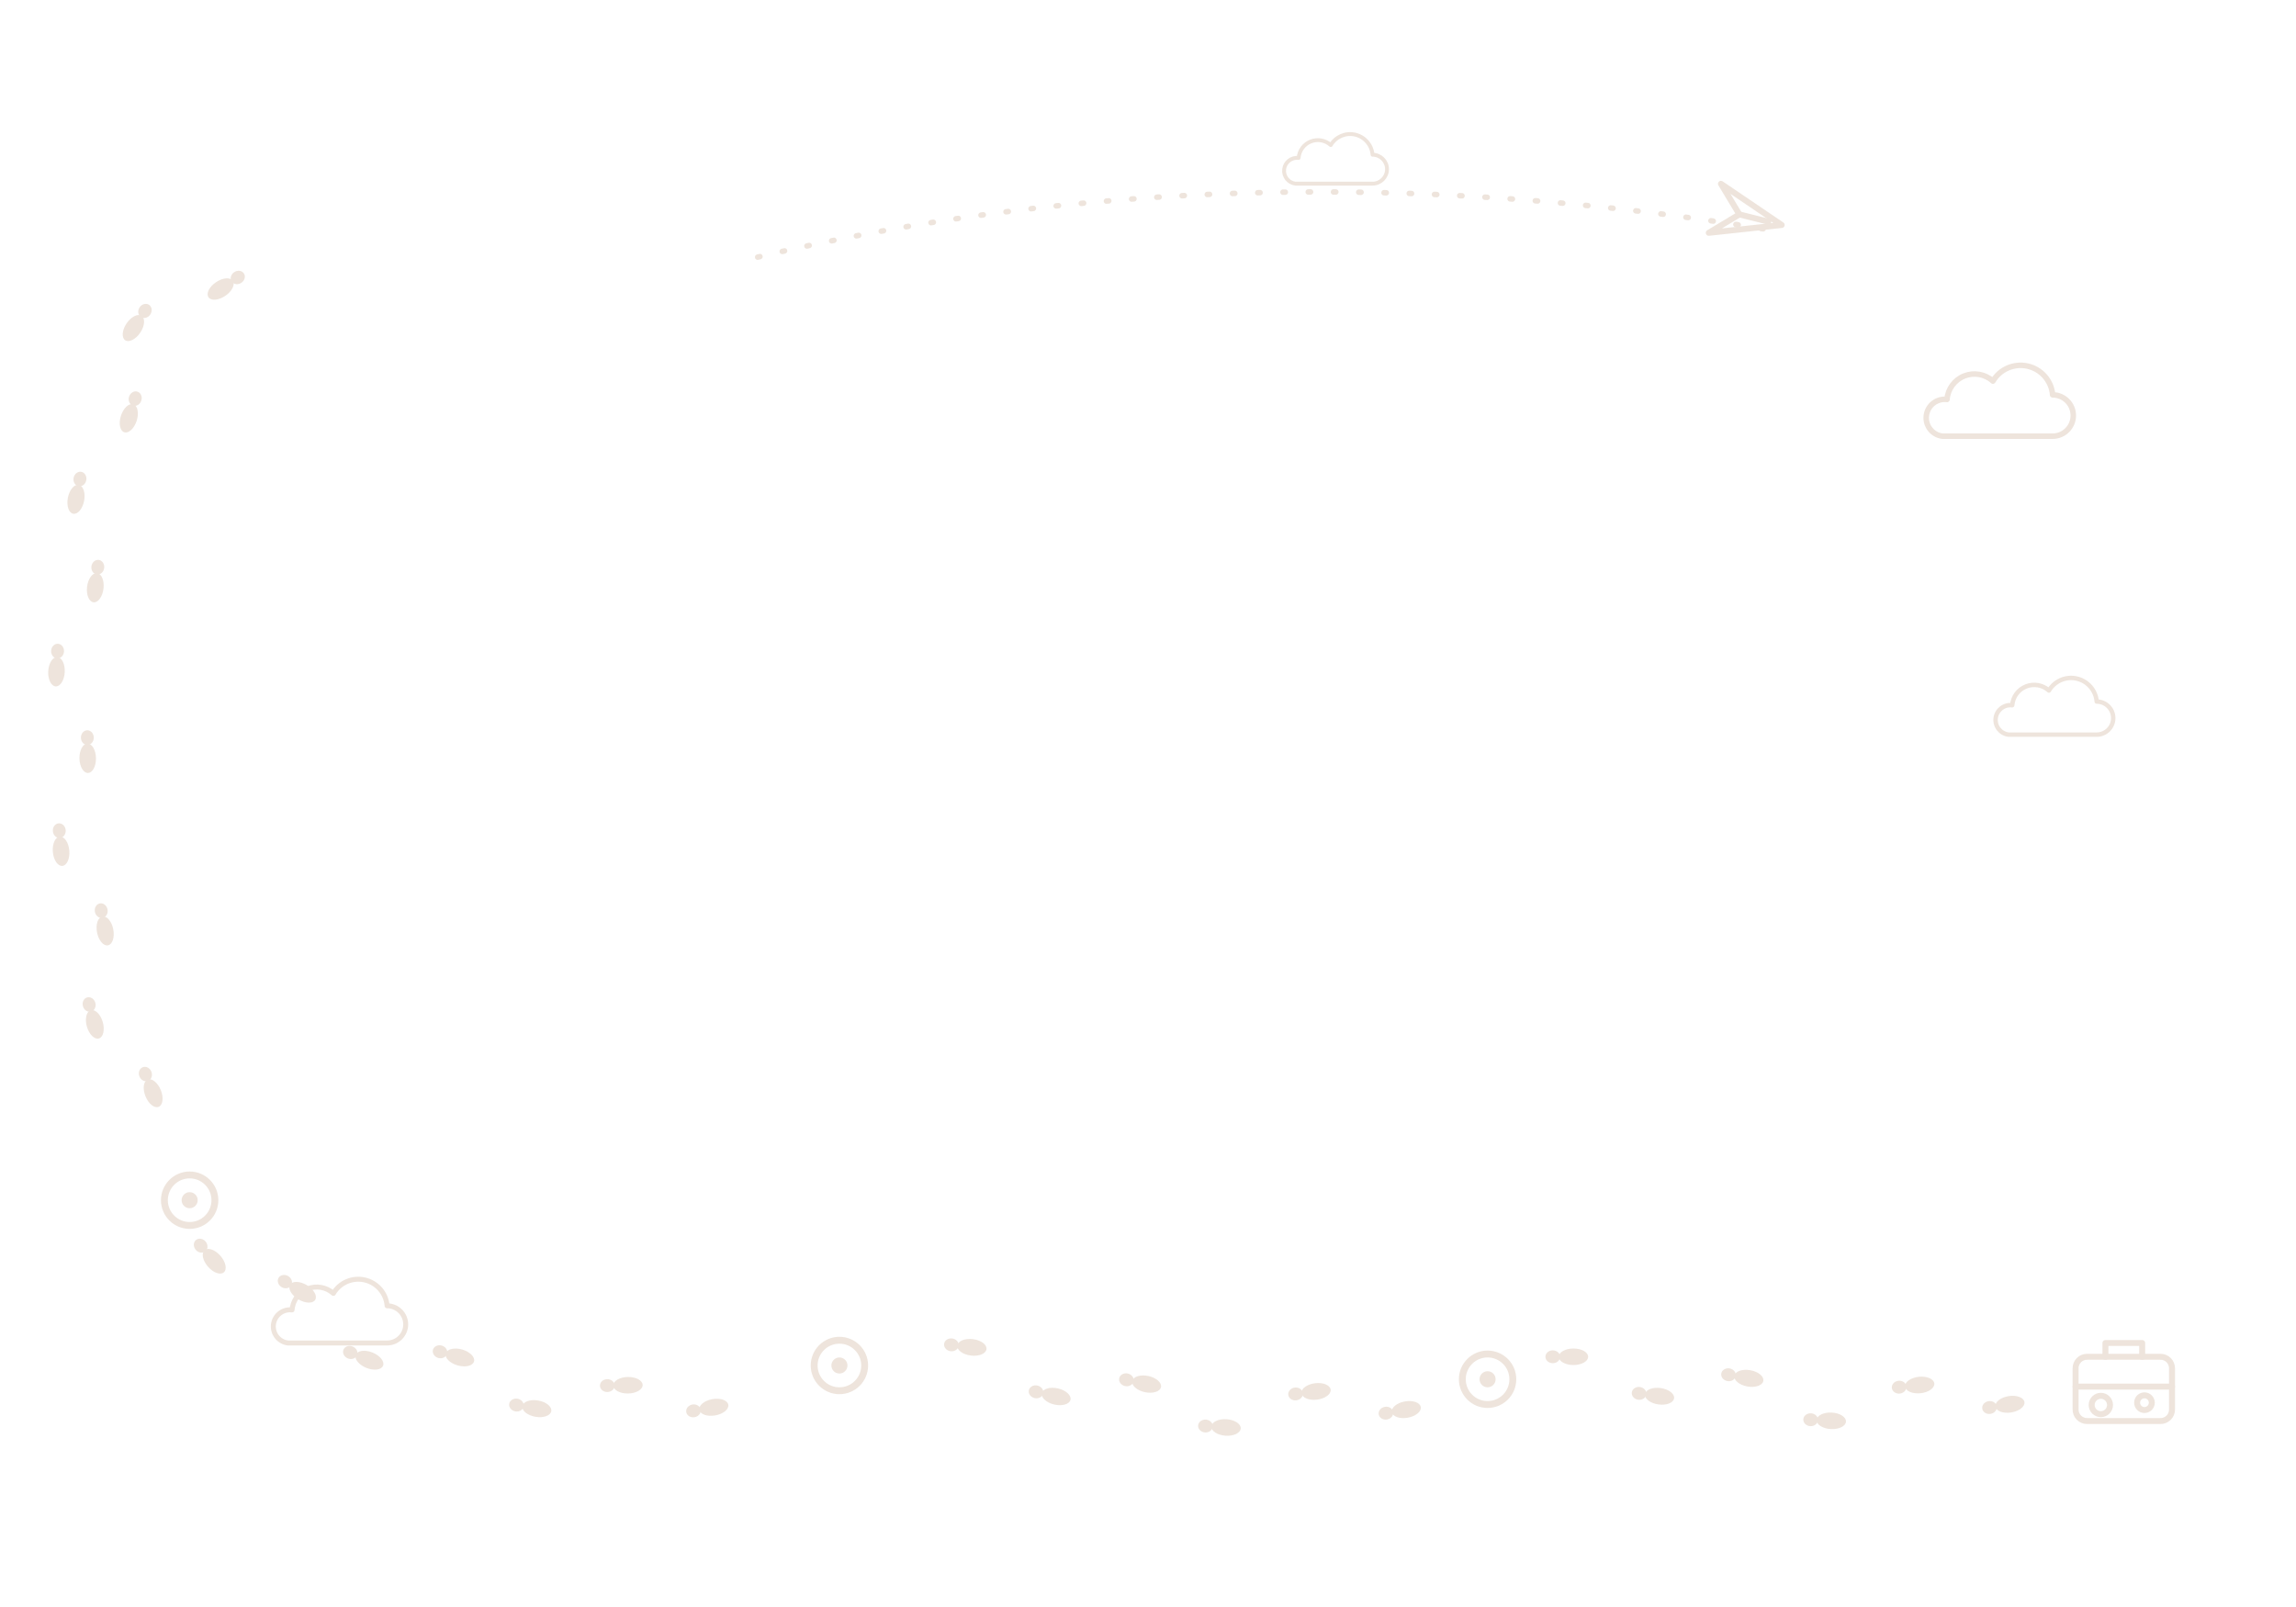
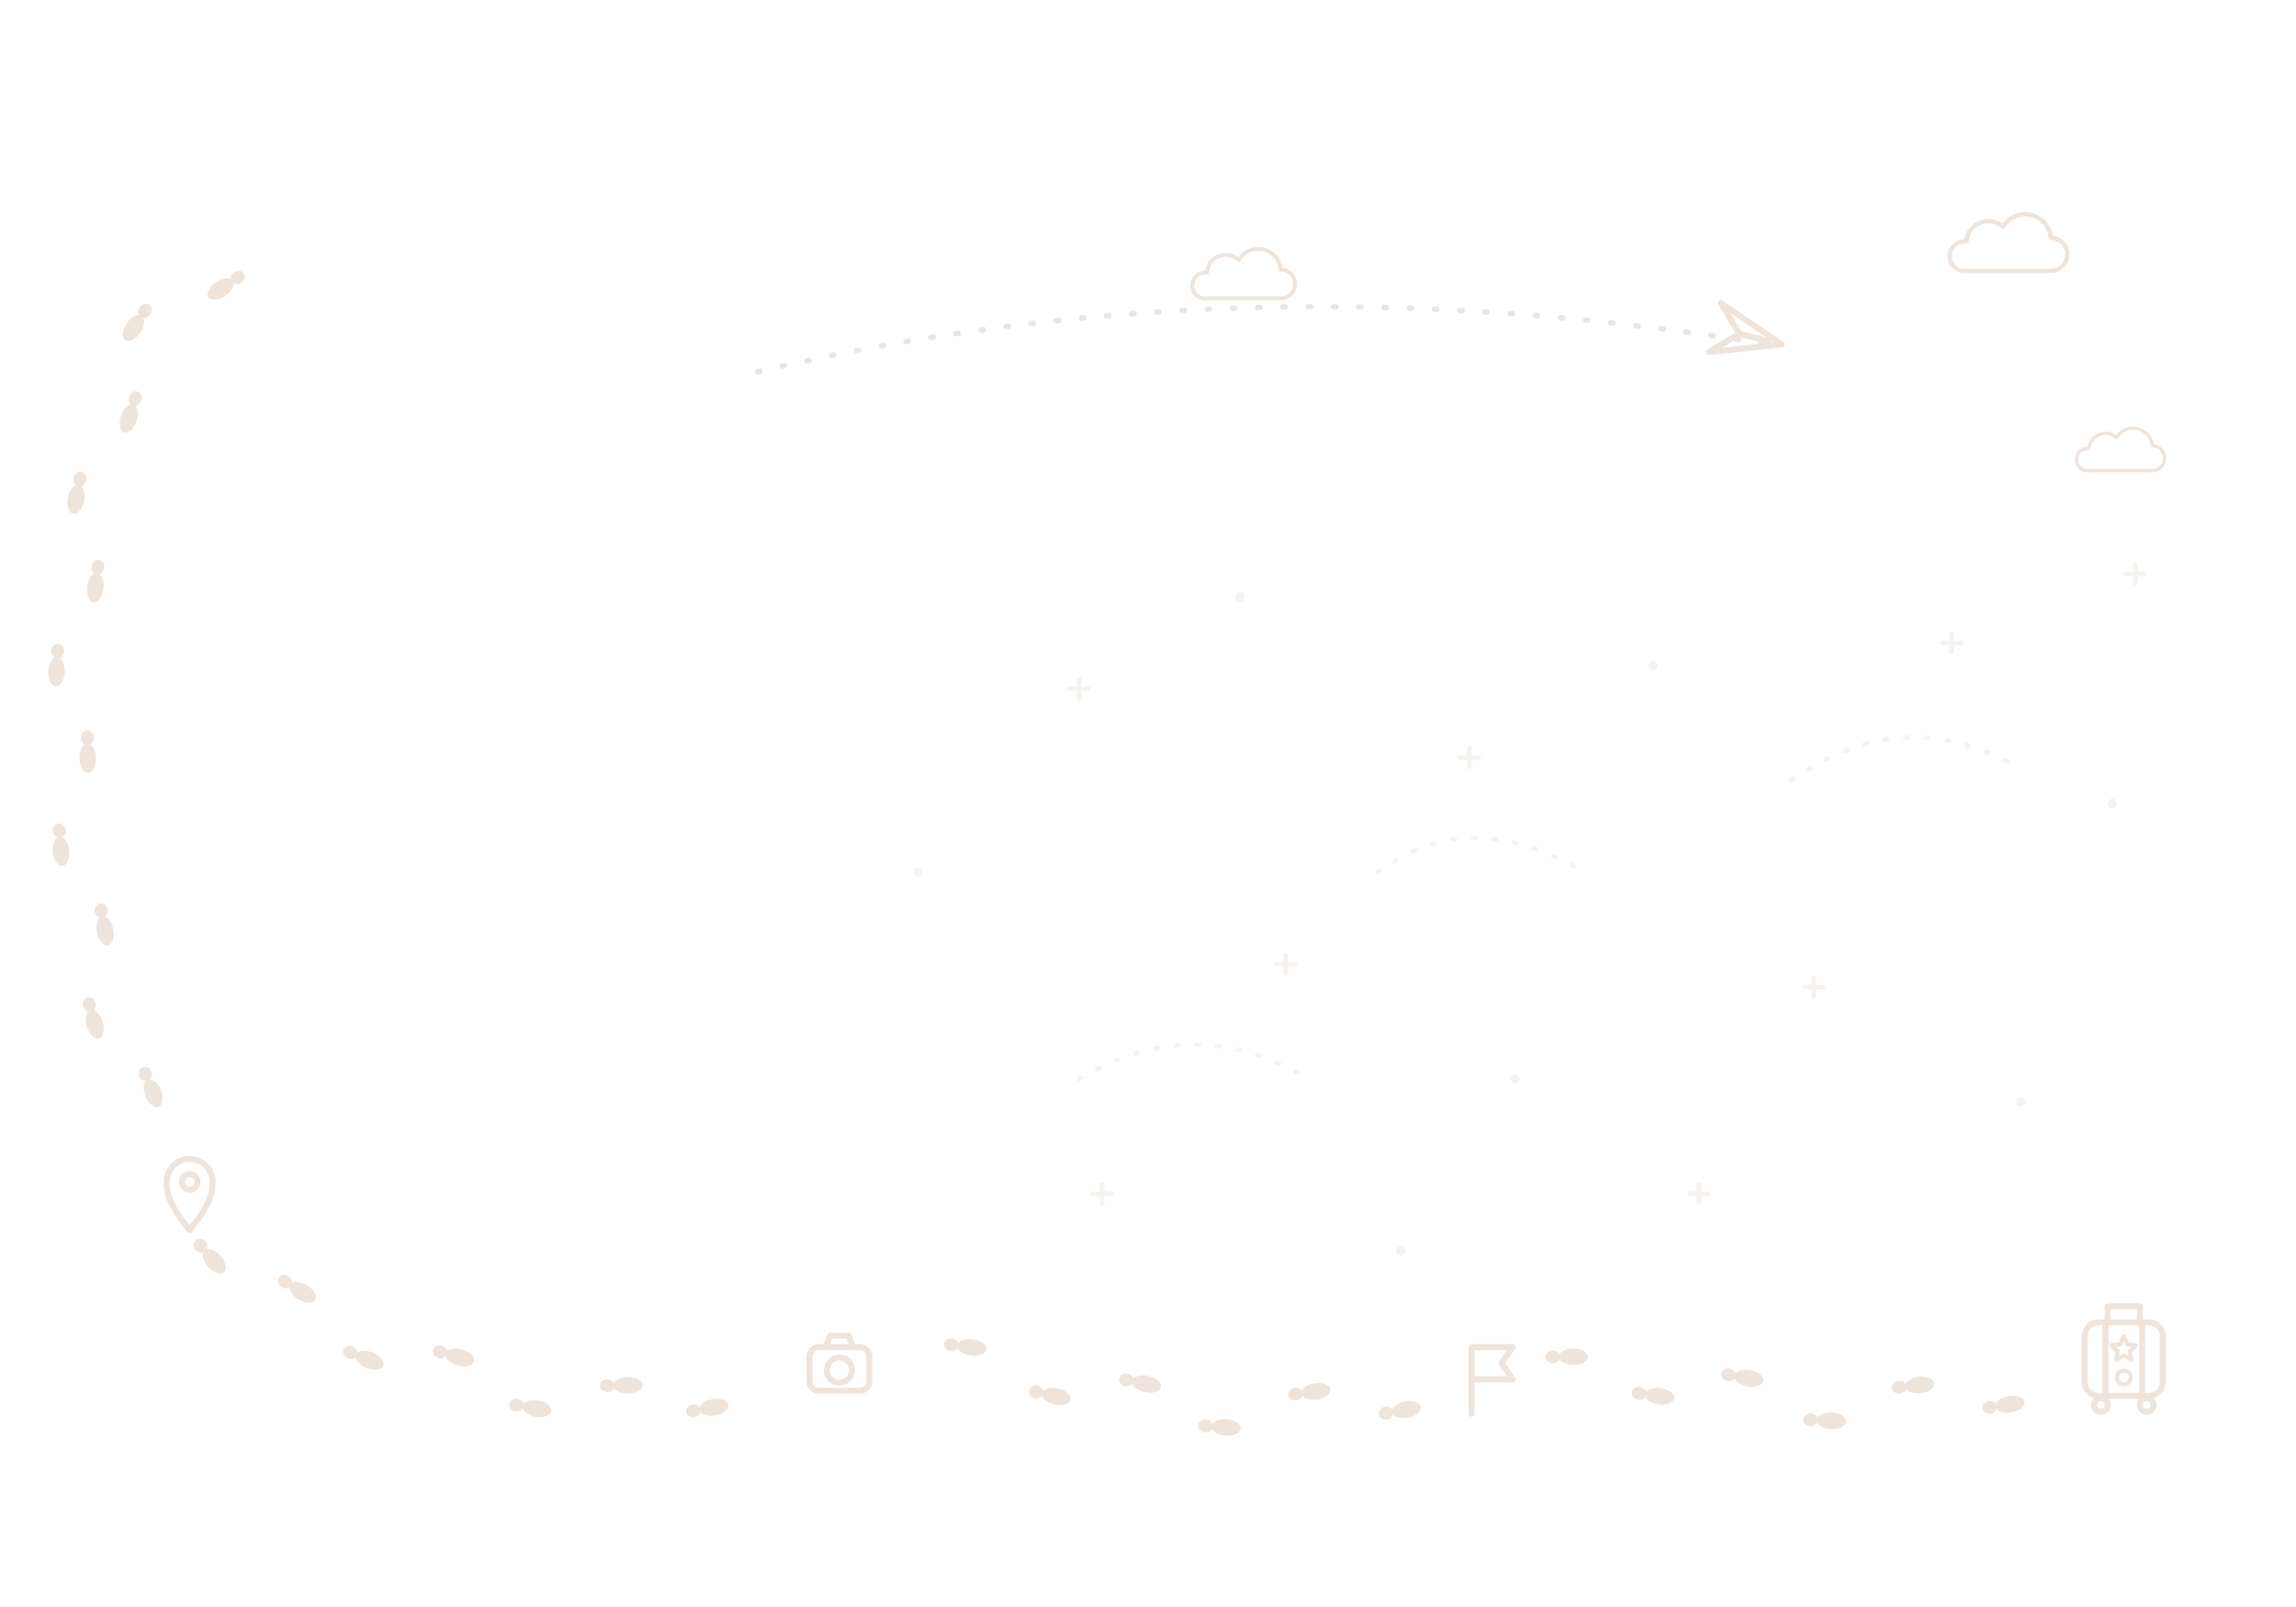
<svg xmlns="http://www.w3.org/2000/svg" viewBox="0 0 1000 700" preserveAspectRatio="xMidYMid slice" fill="none" stroke="#a87a52" stroke-linecap="round" stroke-linejoin="round">
  <g opacity=".2">
    <g fill="#a87a52" stroke="none">
      <g transform="translate(96.1 125.9) rotate(236)">
        <ellipse rx="3.6" ry="6.4" />
        <ellipse cy="9" rx="2.8" ry="3.2" />
      </g>
      <g transform="translate(58.1 142.9) rotate(214)">
        <ellipse rx="3.6" ry="6.4" />
        <ellipse cy="9" rx="2.8" ry="3.2" />
      </g>
      <g transform="translate(56.1 182.2) rotate(198)">
        <ellipse rx="3.6" ry="6.4" />
        <ellipse cy="9" rx="2.8" ry="3.2" />
      </g>
      <g transform="translate(33.1 217.5) rotate(191)">
        <ellipse rx="3.6" ry="6.4" />
        <ellipse cy="9" rx="2.8" ry="3.2" />
      </g>
      <g transform="translate(41.5 256.0) rotate(187)">
        <ellipse rx="3.6" ry="6.4" />
        <ellipse cy="9" rx="2.8" ry="3.2" />
      </g>
      <g transform="translate(24.6 292.6) rotate(183)">
        <ellipse rx="3.6" ry="6.4" />
        <ellipse cy="9" rx="2.8" ry="3.2" />
      </g>
      <g transform="translate(38.2 330.3) rotate(179)">
        <ellipse rx="3.6" ry="6.4" />
        <ellipse cy="9" rx="2.8" ry="3.2" />
      </g>
      <g transform="translate(26.6 370.8) rotate(175)">
        <ellipse rx="3.6" ry="6.4" />
        <ellipse cy="9" rx="2.8" ry="3.2" />
      </g>
      <g transform="translate(45.8 405.5) rotate(169)">
        <ellipse rx="3.6" ry="6.4" />
        <ellipse cy="9" rx="2.8" ry="3.2" />
      </g>
      <g transform="translate(41.3 446.2) rotate(164)">
        <ellipse rx="3.6" ry="6.4" />
        <ellipse cy="9" rx="2.8" ry="3.2" />
      </g>
      <g transform="translate(66.7 476.2) rotate(158)">
        <ellipse rx="3.6" ry="6.4" />
        <ellipse cy="9" rx="2.8" ry="3.2" />
      </g>
      <g transform="translate(93.3 549.4) rotate(139)">
        <ellipse rx="3.6" ry="6.4" />
        <ellipse cy="9" rx="2.8" ry="3.2" />
      </g>
      <g transform="translate(131.8 562.9) rotate(121)">
        <ellipse rx="3.6" ry="6.4" />
        <ellipse cy="9" rx="2.8" ry="3.2" />
      </g>
      <g transform="translate(160.9 592.5) rotate(112)">
        <ellipse rx="3.6" ry="6.4" />
        <ellipse cy="9" rx="2.8" ry="3.2" />
      </g>
      <g transform="translate(200.3 591.3) rotate(106)">
        <ellipse rx="3.6" ry="6.4" />
        <ellipse cy="9" rx="2.8" ry="3.2" />
      </g>
      <g transform="translate(233.8 613.6) rotate(100)">
        <ellipse rx="3.6" ry="6.4" />
        <ellipse cy="9" rx="2.8" ry="3.2" />
      </g>
      <g transform="translate(273.5 603.4) rotate(89)">
        <ellipse rx="3.6" ry="6.4" />
        <ellipse cy="9" rx="2.8" ry="3.2" />
      </g>
      <g transform="translate(310.9 613.0) rotate(80)">
        <ellipse rx="3.6" ry="6.4" />
        <ellipse cy="9" rx="2.8" ry="3.2" />
      </g>
      <g transform="translate(423.3 586.9) rotate(97)">
        <ellipse rx="3.6" ry="6.4" />
        <ellipse cy="9" rx="2.8" ry="3.2" />
      </g>
      <g transform="translate(460.0 608.3) rotate(103)">
        <ellipse rx="3.6" ry="6.4" />
        <ellipse cy="9" rx="2.8" ry="3.2" />
      </g>
      <g transform="translate(499.4 602.9) rotate(102)">
        <ellipse rx="3.6" ry="6.4" />
        <ellipse cy="9" rx="2.8" ry="3.2" />
      </g>
      <g transform="translate(534.0 621.8) rotate(94)">
        <ellipse rx="3.6" ry="6.4" />
        <ellipse cy="9" rx="2.8" ry="3.2" />
      </g>
      <g transform="translate(573.2 606.1) rotate(83)">
        <ellipse rx="3.6" ry="6.4" />
        <ellipse cy="9" rx="2.8" ry="3.2" />
      </g>
      <g transform="translate(612.5 614.0) rotate(80)">
        <ellipse rx="3.6" ry="6.4" />
        <ellipse cy="9" rx="2.8" ry="3.2" />
      </g>
      <g transform="translate(685.3 591.0) rotate(90)">
        <ellipse rx="3.6" ry="6.4" />
        <ellipse cy="9" rx="2.8" ry="3.2" />
      </g>
      <g transform="translate(722.8 608.2) rotate(98)">
        <ellipse rx="3.6" ry="6.4" />
        <ellipse cy="9" rx="2.8" ry="3.2" />
      </g>
      <g transform="translate(761.7 600.4) rotate(100)">
        <ellipse rx="3.6" ry="6.4" />
        <ellipse cy="9" rx="2.8" ry="3.2" />
      </g>
      <g transform="translate(797.6 618.9) rotate(93)">
        <ellipse rx="3.6" ry="6.4" />
        <ellipse cy="9" rx="2.8" ry="3.2" />
      </g>
      <g transform="translate(836.1 603.3) rotate(84)">
        <ellipse rx="3.6" ry="6.4" />
        <ellipse cy="9" rx="2.8" ry="3.2" />
      </g>
      <g transform="translate(875.4 611.7) rotate(81)">
        <ellipse rx="3.6" ry="6.4" />
        <ellipse cy="9" rx="2.8" ry="3.2" />
      </g>
    </g>
-     <g transform="translate(82.6 522.8)">
-       <circle r="11" stroke-width="3" />
-       <circle r="3.5" fill="#a87a52" stroke="none" />
+     <g transform="translate(82.6 522.8)" stroke-width="2.6">
+       <path d="M0 13C-9 2-10-3-10-8A10 10 0 0 1 10-8C10-3 9 2 0 13Z" />
+       <circle cy="-8" r="3.4" />
    </g>
-     <g transform="translate(365.6 594.8)">
-       <circle r="11" stroke-width="3" />
-       <circle r="3.5" fill="#a87a52" stroke="none" />
+     <g transform="translate(365.6 594.8)" stroke-width="2.6">
+       <rect x="-13" y="-8" width="26" height="19" rx="4" />
+       <path d="M-6-8L-4-13H4L6-8" />
+       <circle cy="2" r="5.5" />
    </g>
-     <g transform="translate(647.9 600.8)">
-       <circle r="11" stroke-width="3" />
-       <circle r="3.5" fill="#a87a52" stroke="none" />
+     <g transform="translate(647.9 600.8)" stroke-width="2.6">
+       <path d="M-7 15V-14M-7-14H11L6-7L11 0H-7" />
    </g>
-     <g transform="translate(925 604)" stroke-width="2.6">
-       <rect x="-21" y="-13" width="42" height="28" rx="5" />
-       <path d="M-8-13V-19H8V-13M-21 0H21" />
-       <circle cx="-10" cy="8" r="4" />
-       <circle cx="9" cy="7" r="3.2" />
+     <g transform="translate(925 590)" stroke-width="2.6">
+       <rect x="-17" y="-14" width="34" height="32" rx="6" />
+       <path d="M-7-14V-21H7V-14M-8-14V18M8-14V18" />
+       <path d="M0-8L1.6-4.4L5.4-4L2.6-1.4L3.4 2.4L0 .4L-3.4 2.4L-2.6-1.4L-5.4-4L-1.6-4.4Z" stroke-width="1.8" />
+       <circle cy="10" r="3" stroke-width="1.8" />
+       <circle cx="-10" cy="22" r="3" />
+       <circle cx="10" cy="22" r="3" />
    </g>
-     <path d="M330 112Q540 62 770 100" stroke-width="2.4" stroke-dasharray="1 10" />
-     <g transform="translate(776 98) rotate(14)" stroke-width="2.6">
+     <path d="M330 162Q540 112 770 150" stroke-width="2.4" stroke-dasharray="1 10" />
+     <g transform="translate(776 150) rotate(14)" stroke-width="2.6">
      <path d="M0 0L-30-11L-19 0L-30 11Z" />
      <path d="M-19 0L-6 0" />
    </g>
-     <path transform="translate(840 190) scale(1)" d="M6 0H54A9 9 0 0 0 54-18A14 14 0 0 0 28-24A12 12 0 0 0 8-16A8 8 0 0 0 6 0Z" stroke-width="2.4" />
-     <path transform="translate(870 320) scale(0.8)" d="M6 0H54A9 9 0 0 0 54-18A14 14 0 0 0 28-24A12 12 0 0 0 8-16A8 8 0 0 0 6 0Z" stroke-width="2.4" />
-     <path transform="translate(120 585) scale(0.9)" d="M6 0H54A9 9 0 0 0 54-18A14 14 0 0 0 28-24A12 12 0 0 0 8-16A8 8 0 0 0 6 0Z" stroke-width="2.4" />
-     <path transform="translate(560 80) scale(0.7)" d="M6 0H54A9 9 0 0 0 54-18A14 14 0 0 0 28-24A12 12 0 0 0 8-16A8 8 0 0 0 6 0Z" stroke-width="2.4" />
+     <path transform="translate(520 130) scale(0.7)" d="M6 0H54A9 9 0 0 0 54-18A14 14 0 0 0 28-24A12 12 0 0 0 8-16A8 8 0 0 0 6 0Z" stroke-width="2.4" />
+     <path transform="translate(850 118) scale(0.8)" d="M6 0H54A9 9 0 0 0 54-18A14 14 0 0 0 28-24A12 12 0 0 0 8-16A8 8 0 0 0 6 0Z" stroke-width="2.4" />
+     <path transform="translate(905 205) scale(0.6)" d="M6 0H54A9 9 0 0 0 54-18A14 14 0 0 0 28-24A12 12 0 0 0 8-16A8 8 0 0 0 6 0Z" stroke-width="2.4" />
+   </g>
+   <g opacity=".1">
+     <path d="M466 300H474M470 296V304" stroke-width="2" />
+     <circle cx="540" cy="260" r="2" fill="#a87a52" stroke="none" />
+     <path d="M636 330H644M640 326V334" stroke-width="2" />
+     <circle cx="720" cy="290" r="2" fill="#a87a52" stroke="none" />
+     <path d="M846 280H854M850 276V284" stroke-width="2" />
+     <circle cx="920" cy="350" r="2" fill="#a87a52" stroke="none" />
+     <path d="M556 420H564M560 416V424" stroke-width="2" />
+     <circle cx="660" cy="470" r="2" fill="#a87a52" stroke="none" />
+     <path d="M786 430H794M790 426V434" stroke-width="2" />
+     <circle cx="880" cy="480" r="2" fill="#a87a52" stroke="none" />
+     <path d="M476 520H484M480 516V524" stroke-width="2" />
+     <circle cx="610" cy="545" r="2" fill="#a87a52" stroke="none" />
+     <path d="M736 520H744M740 516V524" stroke-width="2" />
+     <circle cx="400" cy="380" r="2" fill="#a87a52" stroke="none" />
+     <path d="M926 250H934M930 246V254" stroke-width="2" />
+     <path d="M600 380Q640 350 690 380" stroke-width="2" stroke-dasharray="1 8" />
+     <path d="M780 340Q830 305 880 335" stroke-width="2" stroke-dasharray="1 8" />
+     <path d="M470 470Q520 440 570 470" stroke-width="2" stroke-dasharray="1 8" />
  </g>
</svg>
